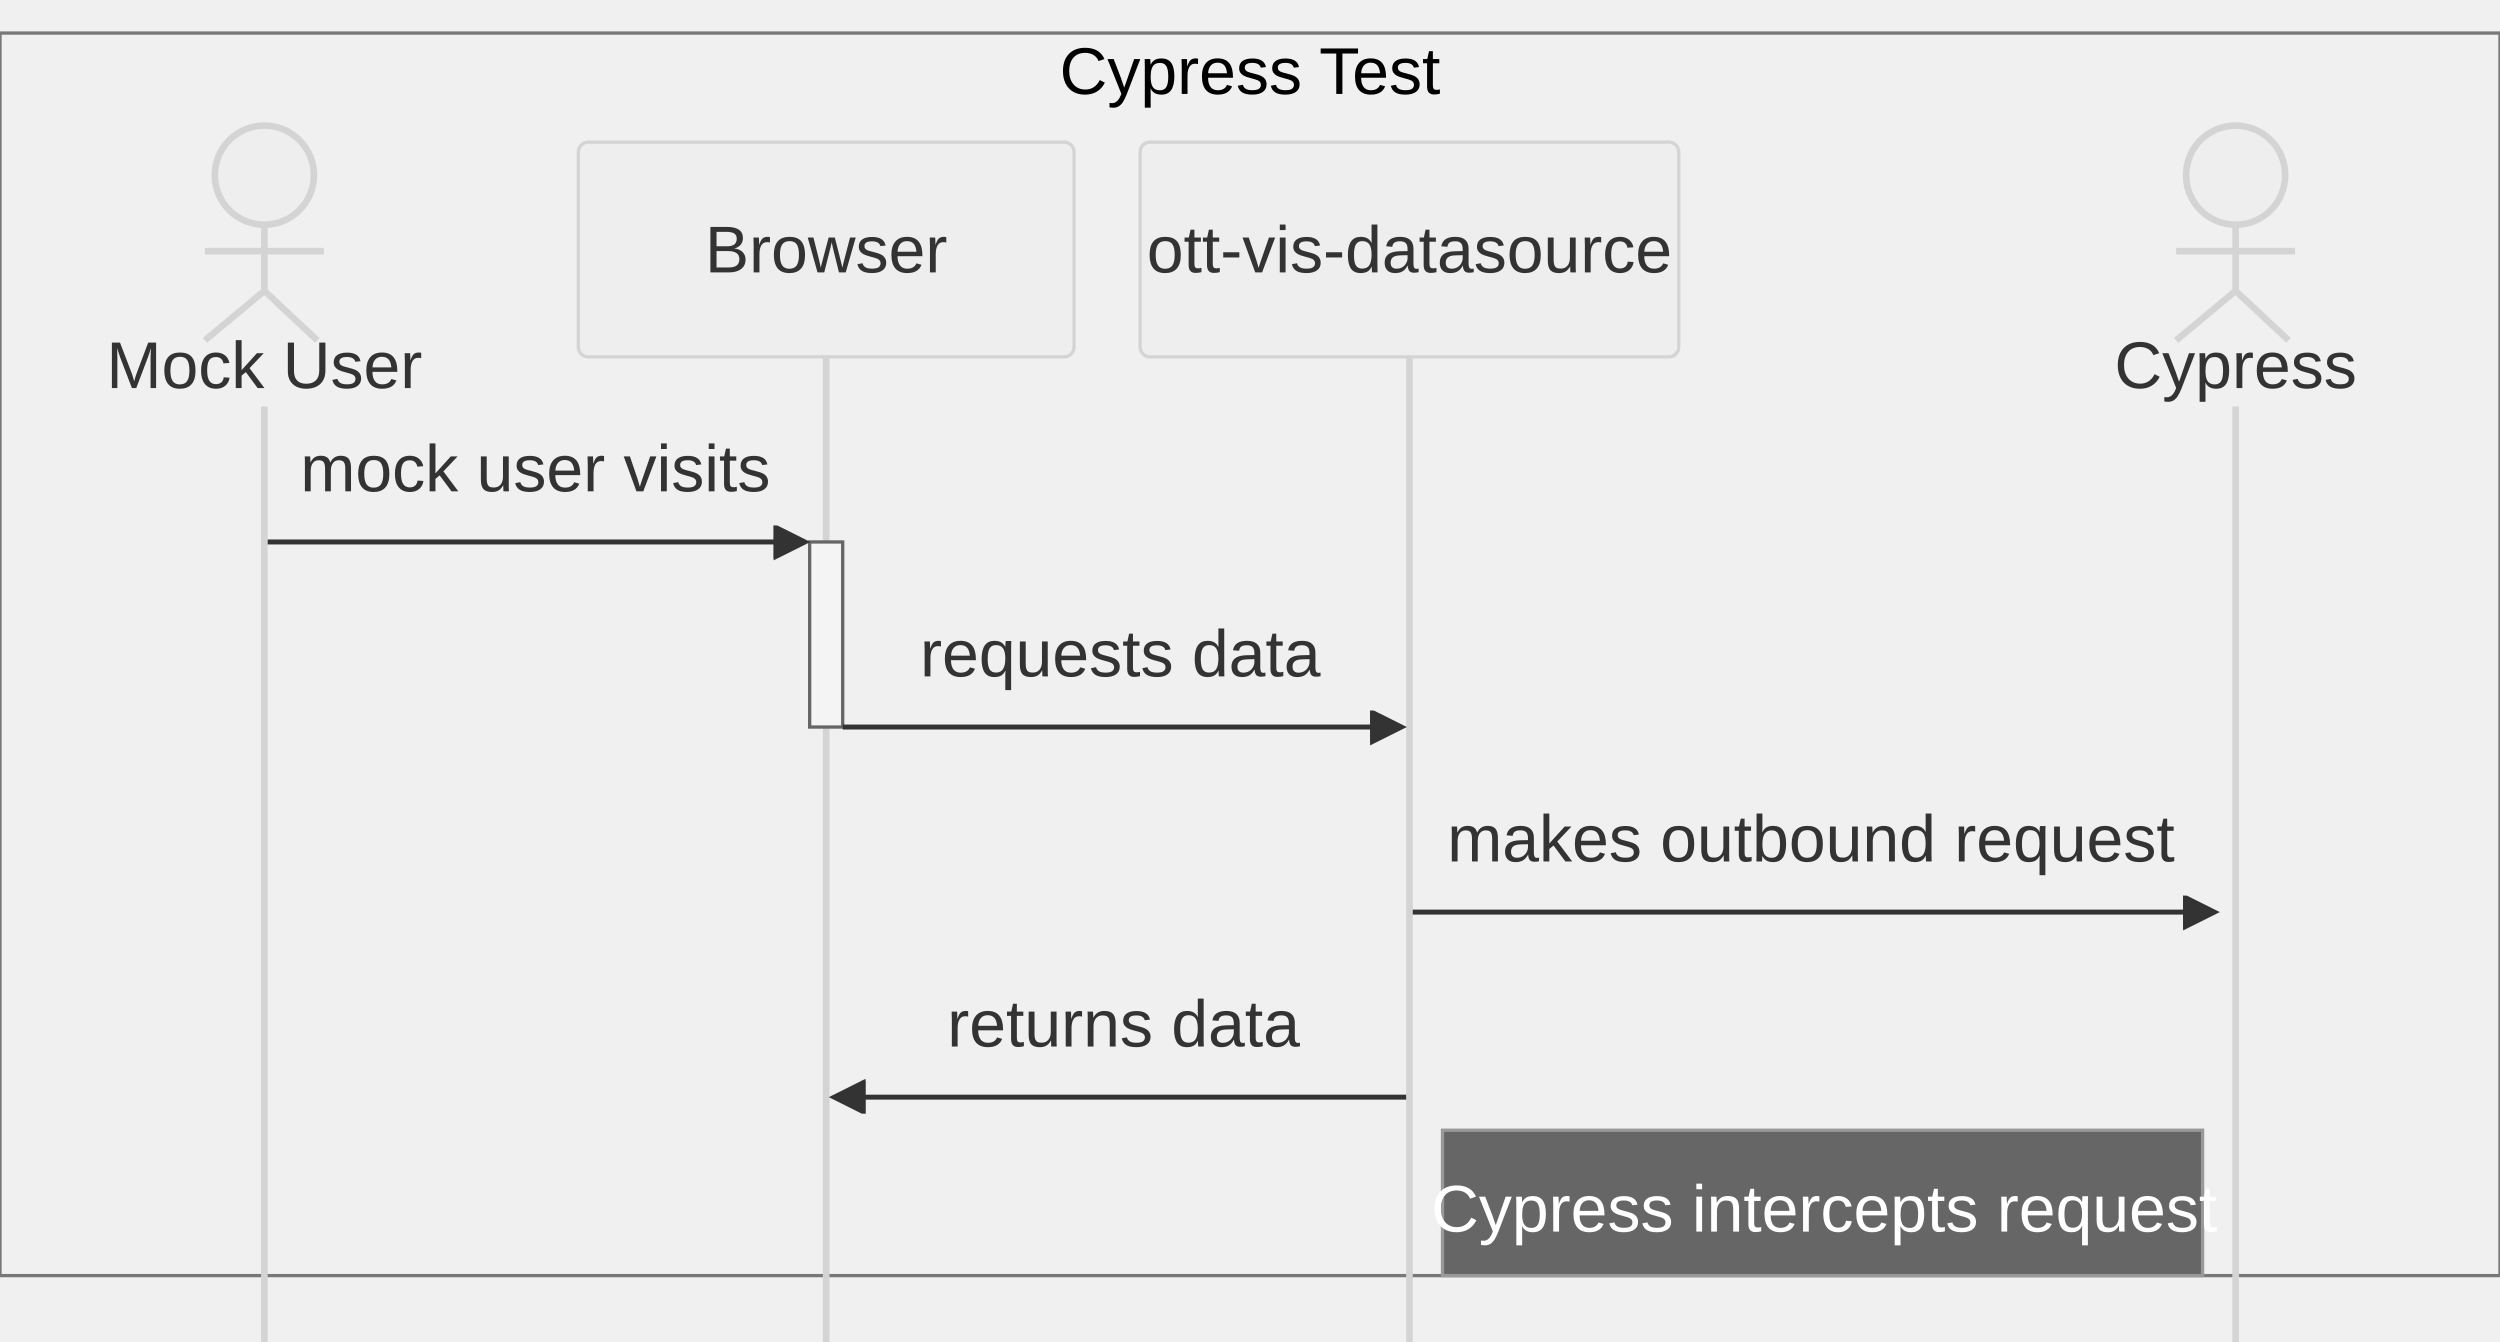
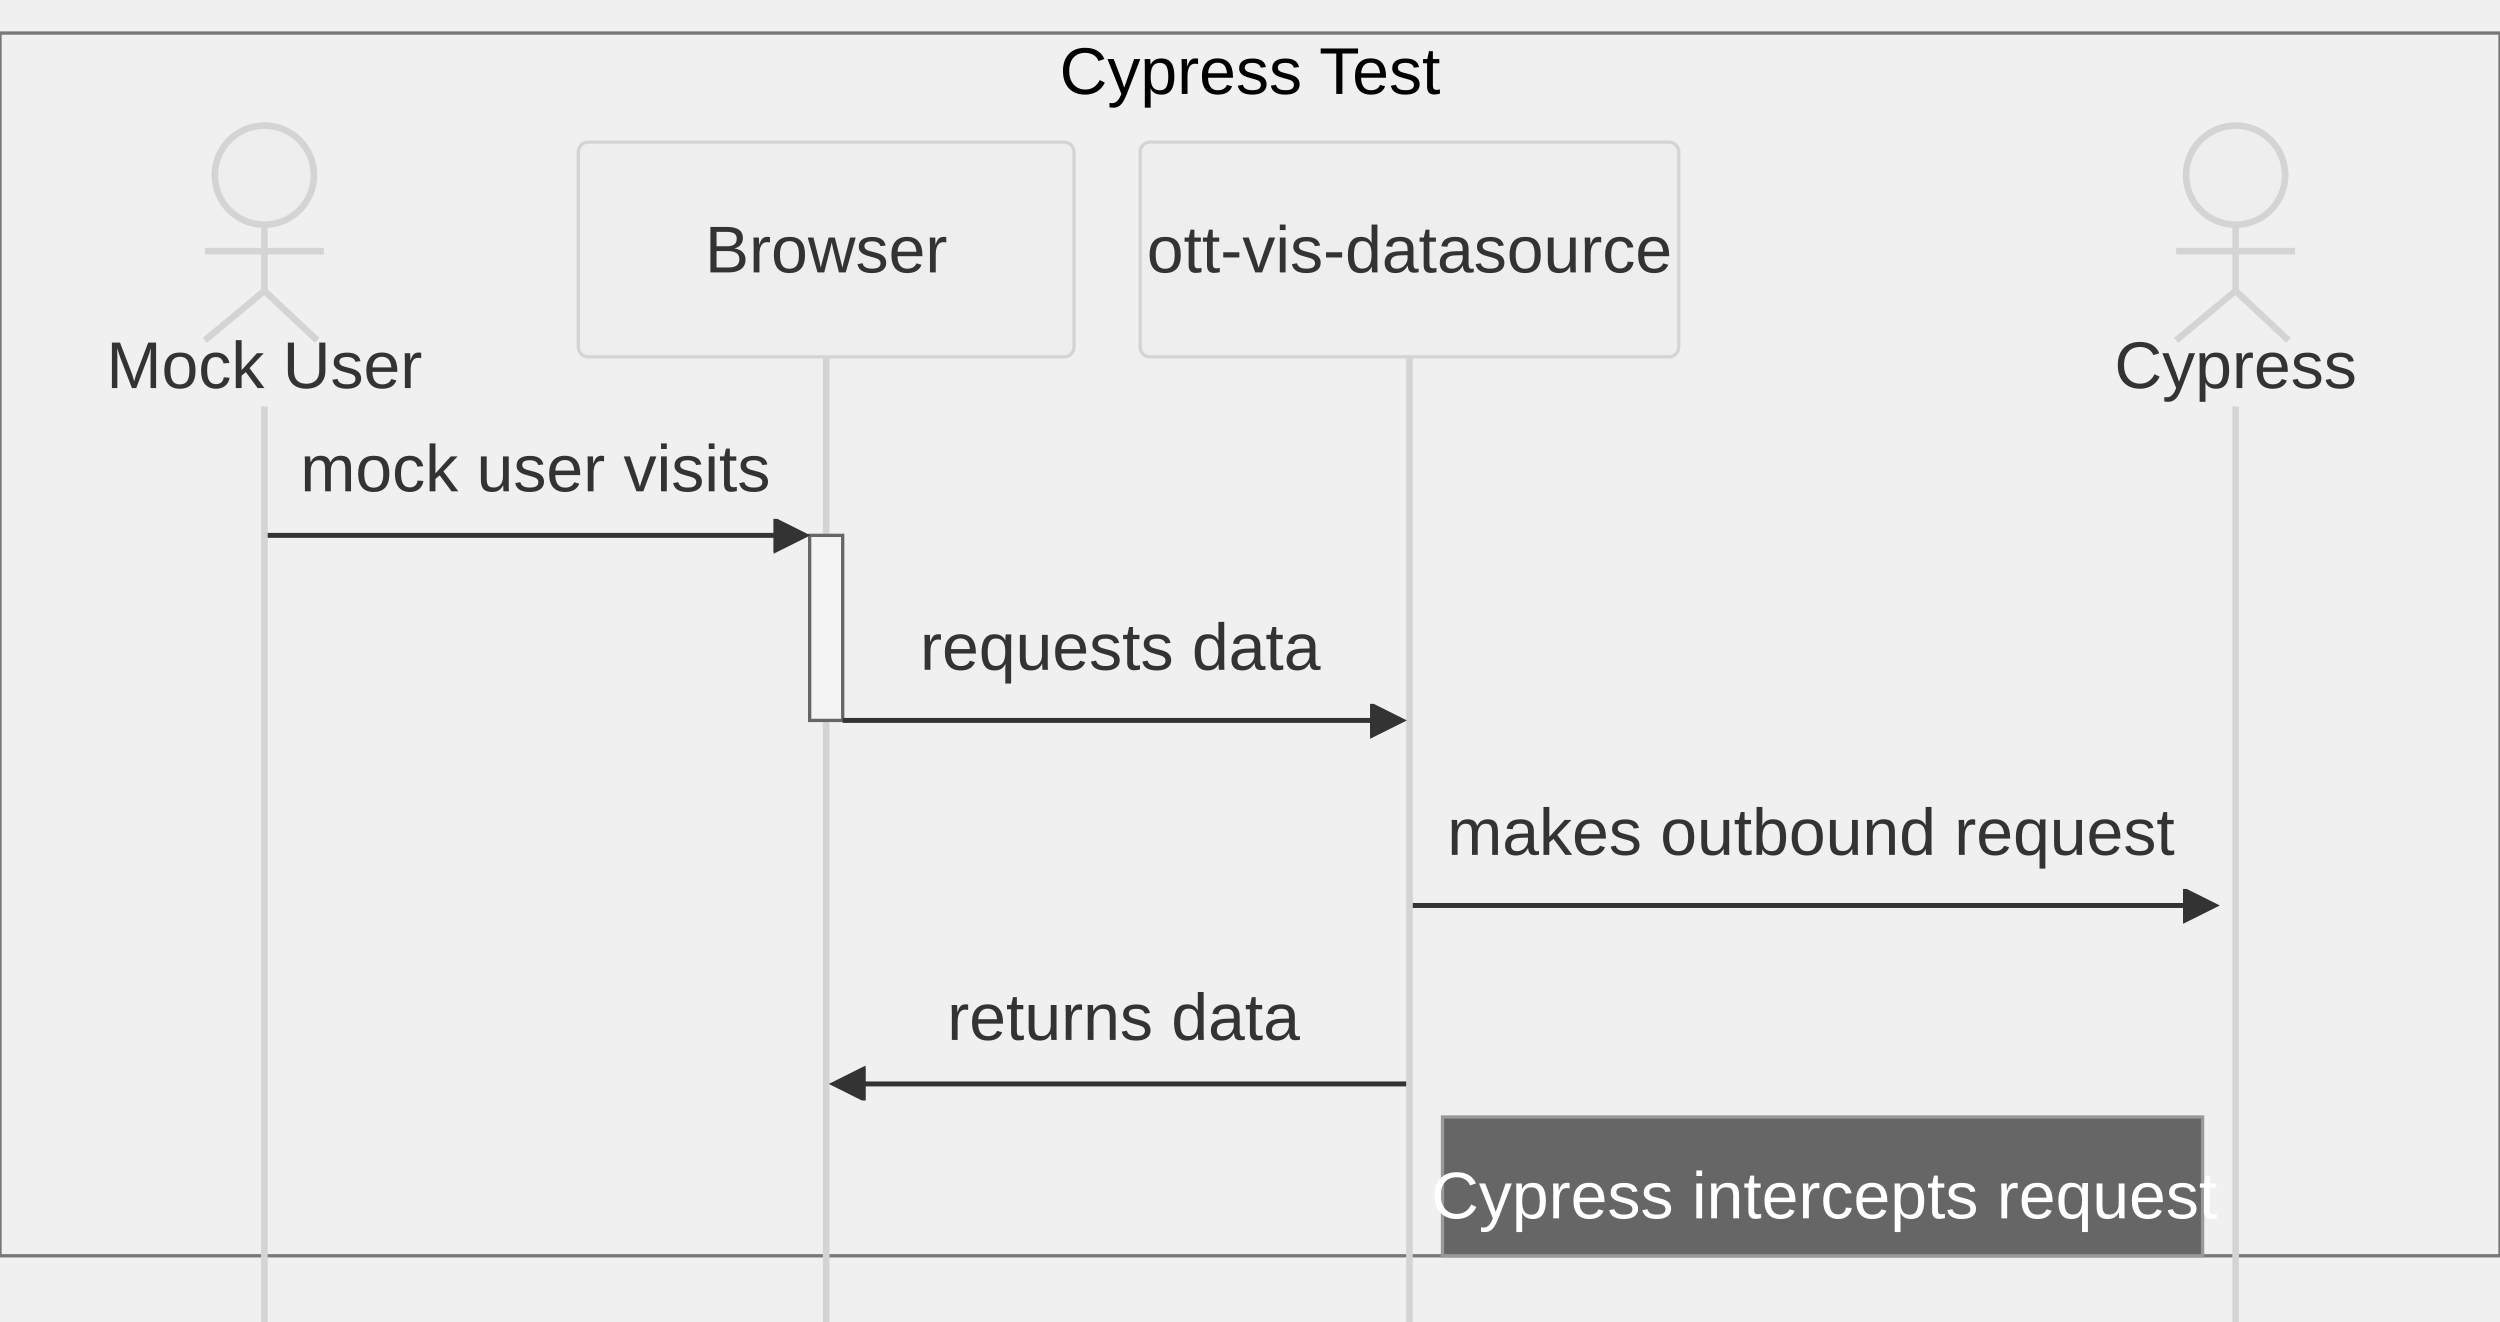
- <svg xmlns="http://www.w3.org/2000/svg" aria-roledescription="sequence" role="graphics-document document" viewBox="0 -10 756.5 406" style="max-width: 756.5px; background-color: white;" width="100%" id="my-svg">
+ <svg xmlns="http://www.w3.org/2000/svg" aria-roledescription="sequence" role="graphics-document document" viewBox="0 -10 756.5 400" style="max-width: 756.5px; background-color: white;" width="100%" id="my-svg">
  <g>
-     <rect class="rect" height="376" width="756.5" stroke="rgb(0,0,0, 0.5)" fill="transparent" y="0" x="0" />
+     <rect class="rect" height="370" width="756.5" stroke="rgb(0,0,0, 0.5)" fill="transparent" y="0" x="0" />
    <text style="text-anchor: middle; font-size: 20px; font-weight: 400;" class="text" alignment-baseline="central" dominant-baseline="central" y="11.5" x="378.25">
      <tspan dy="0" x="378.25">Cypress Test</tspan>
    </text>
  </g>
  <g>
    <line stroke="#999" stroke-width="0.5px" class="200" y2="2000" x2="426.5" y1="38" x1="426.5" id="actor2" />
    <g id="root-2">
      <rect class="actor" ry="3" rx="3" height="65" width="163" stroke="#666" fill="#eaeaea" y="33" x="345" />
      <text style="text-anchor: middle; font-size: 20px; font-weight: 400;" class="actor" alignment-baseline="central" dominant-baseline="central" y="65.5" x="426.5">
        <tspan dy="0" x="426.5">ott-vis-datasource</tspan>
      </text>
    </g>
  </g>
  <g>
    <line stroke="#999" stroke-width="0.5px" class="200" y2="2000" x2="250" y1="38" x1="250" id="actor1" />
    <g id="root-1">
      <rect class="actor" ry="3" rx="3" height="65" width="150" stroke="#666" fill="#eaeaea" y="33" x="175" />
      <text style="text-anchor: middle; font-size: 20px; font-weight: 400;" class="actor" alignment-baseline="central" dominant-baseline="central" y="65.5" x="250">
        <tspan dy="0" x="250">Browser</tspan>
      </text>
    </g>
  </g>
  <style>#my-svg{font-family:"trebuchet ms",verdana,arial,sans-serif;font-size:16px;fill:#000000;}#my-svg .error-icon{fill:#552222;}#my-svg .error-text{fill:#552222;stroke:#552222;}#my-svg .edge-thickness-normal{stroke-width:2px;}#my-svg .edge-thickness-thick{stroke-width:3.5px;}#my-svg .edge-pattern-solid{stroke-dasharray:0;}#my-svg .edge-pattern-dashed{stroke-dasharray:3;}#my-svg .edge-pattern-dotted{stroke-dasharray:2;}#my-svg .marker{fill:#666;stroke:#666;}#my-svg .marker.cross{stroke:#666;}#my-svg svg{font-family:"trebuchet ms",verdana,arial,sans-serif;font-size:16px;}#my-svg .actor{stroke:hsl(0, 0%, 83%);fill:#eee;}#my-svg text.actor&gt;tspan{fill:#333;stroke:none;}#my-svg .actor-line{stroke:#666;}#my-svg .messageLine0{stroke-width:1.5;stroke-dasharray:none;stroke:#333;}#my-svg .messageLine1{stroke-width:1.5;stroke-dasharray:2,2;stroke:#333;}#my-svg #arrowhead path{fill:#333;stroke:#333;}#my-svg .sequenceNumber{fill:white;}#my-svg #sequencenumber{fill:#333;}#my-svg #crosshead path{fill:#333;stroke:#333;}#my-svg .messageText{fill:#333;stroke:none;}#my-svg .labelBox{stroke:hsl(0, 0%, 83%);fill:#eee;}#my-svg .labelText,#my-svg .labelText&gt;tspan{fill:#333;stroke:none;}#my-svg .loopText,#my-svg .loopText&gt;tspan{fill:#333;stroke:none;}#my-svg .loopLine{stroke-width:2px;stroke-dasharray:2,2;stroke:hsl(0, 0%, 83%);fill:hsl(0, 0%, 83%);}#my-svg .note{stroke:#999;fill:#666;}#my-svg .noteText,#my-svg .noteText&gt;tspan{fill:#fff;stroke:none;}#my-svg .activation0{fill:#f4f4f4;stroke:#666;}#my-svg .activation1{fill:#f4f4f4;stroke:#666;}#my-svg .activation2{fill:#f4f4f4;stroke:#666;}#my-svg .actorPopupMenu{position:absolute;}#my-svg .actorPopupMenuPanel{position:absolute;fill:#eee;box-shadow:0px 8px 16px 0px rgba(0,0,0,0.2);filter:drop-shadow(3px 5px 2px rgb(0 0 0 / 0.4));}#my-svg .actor-man line{stroke:hsl(0, 0%, 83%);fill:#eee;}#my-svg .actor-man circle,#my-svg line{stroke:hsl(0, 0%, 83%);fill:#eee;stroke-width:2px;}#my-svg :root{--mermaid-font-family:"trebuchet ms",verdana,arial,sans-serif;}</style>
  <g />
  <defs>
    <symbol height="24" width="24" id="computer">
      <path d="M2 2v13h20v-13h-20zm18 11h-16v-9h16v9zm-10.228 6l.466-1h3.524l.467 1h-4.457zm14.228 3h-24l2-6h2.104l-1.33 4h18.45l-1.297-4h2.073l2 6zm-5-10h-14v-7h14v7z" transform="scale(.5)" />
    </symbol>
  </defs>
  <defs>
    <symbol clip-rule="evenodd" fill-rule="evenodd" id="database">
      <path d="M12.258.001l.256.004.255.005.253.008.251.01.249.012.247.015.246.016.242.019.241.02.239.023.236.024.233.027.231.028.229.031.225.032.223.034.22.036.217.038.214.04.211.041.208.043.205.045.201.046.198.048.194.05.191.051.187.053.183.054.18.056.175.057.172.059.168.06.163.061.16.063.155.064.15.066.074.033.073.033.071.034.07.034.069.035.068.035.067.035.066.035.064.036.064.036.062.036.06.036.06.037.058.037.058.037.055.038.055.038.053.038.052.038.051.039.05.039.048.039.047.039.045.04.044.04.043.04.041.04.04.041.039.041.037.041.036.041.034.041.033.042.032.042.03.042.029.042.027.042.026.043.024.043.023.043.021.043.02.043.018.044.017.043.015.044.013.044.012.044.011.045.009.044.007.045.006.045.004.045.002.045.001.045v17l-.001.045-.002.045-.004.045-.006.045-.007.045-.009.044-.011.045-.012.044-.013.044-.015.044-.017.043-.018.044-.02.043-.021.043-.023.043-.024.043-.026.043-.027.042-.029.042-.03.042-.032.042-.033.042-.034.041-.036.041-.037.041-.039.041-.04.041-.041.04-.043.04-.044.04-.045.04-.047.039-.048.039-.05.039-.051.039-.052.038-.053.038-.055.038-.055.038-.058.037-.058.037-.06.037-.06.036-.062.036-.064.036-.064.036-.066.035-.067.035-.068.035-.069.035-.07.034-.071.034-.073.033-.074.033-.15.066-.155.064-.16.063-.163.061-.168.06-.172.059-.175.057-.18.056-.183.054-.187.053-.191.051-.194.05-.198.048-.201.046-.205.045-.208.043-.211.041-.214.04-.217.038-.22.036-.223.034-.225.032-.229.031-.231.028-.233.027-.236.024-.239.023-.241.02-.242.019-.246.016-.247.015-.249.012-.251.01-.253.008-.255.005-.256.004-.258.001-.258-.001-.256-.004-.255-.005-.253-.008-.251-.01-.249-.012-.247-.015-.245-.016-.243-.019-.241-.02-.238-.023-.236-.024-.234-.027-.231-.028-.228-.031-.226-.032-.223-.034-.22-.036-.217-.038-.214-.04-.211-.041-.208-.043-.204-.045-.201-.046-.198-.048-.195-.05-.19-.051-.187-.053-.184-.054-.179-.056-.176-.057-.172-.059-.167-.06-.164-.061-.159-.063-.155-.064-.151-.066-.074-.033-.072-.033-.072-.034-.07-.034-.069-.035-.068-.035-.067-.035-.066-.035-.064-.036-.063-.036-.062-.036-.061-.036-.06-.037-.058-.037-.057-.037-.056-.038-.055-.038-.053-.038-.052-.038-.051-.039-.049-.039-.049-.039-.046-.039-.046-.04-.044-.04-.043-.04-.041-.04-.04-.041-.039-.041-.037-.041-.036-.041-.034-.041-.033-.042-.032-.042-.03-.042-.029-.042-.027-.042-.026-.043-.024-.043-.023-.043-.021-.043-.02-.043-.018-.044-.017-.043-.015-.044-.013-.044-.012-.044-.011-.045-.009-.044-.007-.045-.006-.045-.004-.045-.002-.045-.001-.045v-17l.001-.045.002-.045.004-.045.006-.045.007-.045.009-.044.011-.045.012-.044.013-.044.015-.044.017-.043.018-.044.02-.043.021-.043.023-.043.024-.043.026-.043.027-.042.029-.042.03-.042.032-.042.033-.042.034-.041.036-.041.037-.041.039-.041.04-.041.041-.04.043-.04.044-.04.046-.04.046-.039.049-.039.049-.039.051-.039.052-.038.053-.038.055-.038.056-.038.057-.037.058-.037.06-.037.061-.036.062-.036.063-.036.064-.036.066-.035.067-.035.068-.035.069-.035.07-.034.072-.034.072-.033.074-.033.151-.066.155-.064.159-.063.164-.061.167-.06.172-.059.176-.057.179-.056.184-.054.187-.053.19-.051.195-.05.198-.048.201-.046.204-.045.208-.043.211-.041.214-.04.217-.038.22-.036.223-.034.226-.032.228-.031.231-.028.234-.027.236-.024.238-.023.241-.02.243-.019.245-.016.247-.015.249-.012.251-.01.253-.008.255-.005.256-.004.258-.001.258.001zm-9.258 20.499v.01l.001.021.003.021.004.022.005.021.006.022.007.022.009.023.01.022.011.023.012.023.013.023.015.023.016.024.017.023.018.024.019.024.021.024.022.025.023.024.024.025.052.049.056.05.061.051.066.051.07.051.075.051.079.052.084.052.088.052.092.052.097.052.102.051.105.052.11.052.114.051.119.051.123.051.127.05.131.05.135.05.139.048.144.049.147.047.152.047.155.047.16.045.163.045.167.043.171.043.176.041.178.041.183.039.187.039.19.037.194.035.197.035.202.033.204.031.209.03.212.029.216.027.219.025.222.024.226.021.23.02.233.018.236.016.24.015.243.012.246.01.249.008.253.005.256.004.259.001.26-.001.257-.004.254-.005.25-.008.247-.011.244-.012.241-.014.237-.016.233-.018.231-.021.226-.021.224-.024.22-.026.216-.027.212-.028.21-.031.205-.031.202-.034.198-.034.194-.036.191-.037.187-.039.183-.04.179-.04.175-.042.172-.043.168-.044.163-.045.16-.046.155-.046.152-.047.148-.048.143-.049.139-.049.136-.05.131-.05.126-.05.123-.051.118-.052.114-.051.11-.052.106-.052.101-.052.096-.052.092-.052.088-.053.083-.051.079-.052.074-.052.07-.051.065-.051.06-.051.056-.05.051-.05.023-.024.023-.025.021-.024.02-.024.019-.024.018-.024.017-.024.015-.023.014-.024.013-.023.012-.023.01-.023.01-.022.008-.022.006-.022.006-.022.004-.022.004-.021.001-.021.001-.021v-4.127l-.077.055-.08.053-.083.054-.085.053-.087.052-.09.052-.093.051-.095.05-.097.05-.1.049-.102.049-.105.048-.106.047-.109.047-.111.046-.114.045-.115.045-.118.044-.12.043-.122.042-.124.042-.126.041-.128.04-.13.04-.132.038-.134.038-.135.037-.138.037-.139.035-.142.035-.143.034-.144.033-.147.032-.148.031-.15.03-.151.03-.153.029-.154.027-.156.027-.158.026-.159.025-.161.024-.162.023-.163.022-.165.021-.166.02-.167.019-.169.018-.169.017-.171.016-.173.015-.173.014-.175.013-.175.012-.177.011-.178.01-.179.008-.179.008-.181.006-.182.005-.182.004-.184.003-.184.002h-.37l-.184-.002-.184-.003-.182-.004-.182-.005-.181-.006-.179-.008-.179-.008-.178-.01-.176-.011-.176-.012-.175-.013-.173-.014-.172-.015-.171-.016-.17-.017-.169-.018-.167-.019-.166-.02-.165-.021-.163-.022-.162-.023-.161-.024-.159-.025-.157-.026-.156-.027-.155-.027-.153-.029-.151-.03-.15-.03-.148-.031-.146-.032-.145-.033-.143-.034-.141-.035-.14-.035-.137-.037-.136-.037-.134-.038-.132-.038-.13-.04-.128-.04-.126-.041-.124-.042-.122-.042-.12-.044-.117-.043-.116-.045-.113-.045-.112-.046-.109-.047-.106-.047-.105-.048-.102-.049-.1-.049-.097-.05-.095-.05-.093-.052-.09-.051-.087-.052-.085-.053-.083-.054-.08-.054-.077-.054v4.127zm0-5.654v.011l.001.021.003.021.004.021.005.022.006.022.007.022.009.022.01.022.011.023.012.023.013.023.015.024.016.023.017.024.018.024.019.024.021.024.022.024.023.025.024.024.052.05.056.05.061.05.066.051.07.051.075.052.079.051.084.052.088.052.092.052.097.052.102.052.105.052.11.051.114.051.119.052.123.05.127.051.131.05.135.049.139.049.144.048.147.048.152.047.155.046.16.045.163.045.167.044.171.042.176.042.178.04.183.04.187.038.19.037.194.036.197.034.202.033.204.032.209.03.212.028.216.027.219.025.222.024.226.022.23.02.233.018.236.016.24.014.243.012.246.01.249.008.253.006.256.003.259.001.26-.001.257-.003.254-.006.25-.008.247-.01.244-.012.241-.015.237-.016.233-.018.231-.02.226-.022.224-.024.22-.025.216-.027.212-.029.21-.03.205-.032.202-.033.198-.035.194-.036.191-.037.187-.039.183-.039.179-.041.175-.042.172-.043.168-.044.163-.045.16-.045.155-.047.152-.047.148-.048.143-.048.139-.05.136-.049.131-.05.126-.051.123-.051.118-.051.114-.052.11-.052.106-.052.101-.052.096-.052.092-.052.088-.052.083-.052.079-.052.074-.051.07-.052.065-.051.06-.05.056-.051.051-.049.023-.025.023-.024.021-.025.02-.024.019-.024.018-.024.017-.024.015-.023.014-.023.013-.024.012-.022.01-.023.01-.023.008-.022.006-.022.006-.022.004-.021.004-.022.001-.021.001-.021v-4.139l-.077.054-.08.054-.083.054-.085.052-.087.053-.09.051-.093.051-.095.051-.097.05-.1.049-.102.049-.105.048-.106.047-.109.047-.111.046-.114.045-.115.044-.118.044-.12.044-.122.042-.124.042-.126.041-.128.04-.13.039-.132.039-.134.038-.135.037-.138.036-.139.036-.142.035-.143.033-.144.033-.147.033-.148.031-.15.03-.151.03-.153.028-.154.028-.156.027-.158.026-.159.025-.161.024-.162.023-.163.022-.165.021-.166.02-.167.019-.169.018-.169.017-.171.016-.173.015-.173.014-.175.013-.175.012-.177.011-.178.009-.179.009-.179.007-.181.007-.182.005-.182.004-.184.003-.184.002h-.37l-.184-.002-.184-.003-.182-.004-.182-.005-.181-.007-.179-.007-.179-.009-.178-.009-.176-.011-.176-.012-.175-.013-.173-.014-.172-.015-.171-.016-.17-.017-.169-.018-.167-.019-.166-.02-.165-.021-.163-.022-.162-.023-.161-.024-.159-.025-.157-.026-.156-.027-.155-.028-.153-.028-.151-.03-.15-.03-.148-.031-.146-.033-.145-.033-.143-.033-.141-.035-.14-.036-.137-.036-.136-.037-.134-.038-.132-.039-.13-.039-.128-.04-.126-.041-.124-.042-.122-.043-.12-.043-.117-.044-.116-.044-.113-.046-.112-.046-.109-.046-.106-.047-.105-.048-.102-.049-.1-.049-.097-.05-.095-.051-.093-.051-.09-.051-.087-.053-.085-.052-.083-.054-.08-.054-.077-.054v4.139zm0-5.666v.011l.001.02.003.022.004.021.005.022.006.021.007.022.009.023.01.022.011.023.012.023.013.023.015.023.016.024.017.024.018.023.019.024.021.025.022.024.023.024.024.025.052.05.056.05.061.05.066.051.07.051.075.052.079.051.084.052.088.052.092.052.097.052.102.052.105.051.11.052.114.051.119.051.123.051.127.05.131.05.135.05.139.049.144.048.147.048.152.047.155.046.16.045.163.045.167.043.171.043.176.042.178.04.183.04.187.038.19.037.194.036.197.034.202.033.204.032.209.03.212.028.216.027.219.025.222.024.226.021.23.02.233.018.236.017.24.014.243.012.246.01.249.008.253.006.256.003.259.001.26-.001.257-.003.254-.006.25-.008.247-.01.244-.013.241-.014.237-.016.233-.018.231-.02.226-.022.224-.024.22-.025.216-.027.212-.029.21-.03.205-.032.202-.033.198-.035.194-.036.191-.037.187-.039.183-.039.179-.041.175-.042.172-.043.168-.044.163-.045.16-.045.155-.047.152-.047.148-.048.143-.049.139-.049.136-.049.131-.051.126-.05.123-.051.118-.052.114-.051.11-.052.106-.052.101-.052.096-.052.092-.052.088-.052.083-.052.079-.052.074-.052.07-.051.065-.051.06-.051.056-.05.051-.049.023-.025.023-.025.021-.024.02-.024.019-.024.018-.024.017-.024.015-.023.014-.024.013-.023.012-.023.01-.022.01-.023.008-.022.006-.022.006-.022.004-.022.004-.021.001-.021.001-.021v-4.153l-.077.054-.08.054-.083.053-.085.053-.087.053-.09.051-.093.051-.095.051-.097.05-.1.049-.102.048-.105.048-.106.048-.109.046-.111.046-.114.046-.115.044-.118.044-.12.043-.122.043-.124.042-.126.041-.128.04-.13.039-.132.039-.134.038-.135.037-.138.036-.139.036-.142.034-.143.034-.144.033-.147.032-.148.032-.15.03-.151.03-.153.028-.154.028-.156.027-.158.026-.159.024-.161.024-.162.023-.163.023-.165.021-.166.02-.167.019-.169.018-.169.017-.171.016-.173.015-.173.014-.175.013-.175.012-.177.01-.178.01-.179.009-.179.007-.181.006-.182.006-.182.004-.184.003-.184.001-.185.001-.185-.001-.184-.001-.184-.003-.182-.004-.182-.006-.181-.006-.179-.007-.179-.009-.178-.01-.176-.01-.176-.012-.175-.013-.173-.014-.172-.015-.171-.016-.17-.017-.169-.018-.167-.019-.166-.02-.165-.021-.163-.023-.162-.023-.161-.024-.159-.024-.157-.026-.156-.027-.155-.028-.153-.028-.151-.03-.15-.03-.148-.032-.146-.032-.145-.033-.143-.034-.141-.034-.14-.036-.137-.036-.136-.037-.134-.038-.132-.039-.13-.039-.128-.041-.126-.041-.124-.041-.122-.043-.12-.043-.117-.044-.116-.044-.113-.046-.112-.046-.109-.046-.106-.048-.105-.048-.102-.048-.1-.05-.097-.049-.095-.051-.093-.051-.09-.052-.087-.052-.085-.053-.083-.053-.08-.054-.077-.054v4.153zm8.74-8.179l-.257.004-.254.005-.25.008-.247.011-.244.012-.241.014-.237.016-.233.018-.231.021-.226.022-.224.023-.22.026-.216.027-.212.028-.21.031-.205.032-.202.033-.198.034-.194.036-.191.038-.187.038-.183.04-.179.041-.175.042-.172.043-.168.043-.163.045-.16.046-.155.046-.152.048-.148.048-.143.048-.139.049-.136.05-.131.05-.126.051-.123.051-.118.051-.114.052-.11.052-.106.052-.101.052-.096.052-.092.052-.088.052-.083.052-.079.052-.074.051-.07.052-.065.051-.06.05-.056.05-.051.05-.023.025-.023.024-.021.024-.02.025-.019.024-.018.024-.017.023-.015.024-.014.023-.013.023-.012.023-.01.023-.01.022-.008.022-.006.023-.006.021-.004.022-.004.021-.001.021-.001.021.001.021.001.021.004.021.004.022.006.021.006.023.008.022.01.022.01.023.012.023.013.023.014.023.015.024.017.023.018.024.019.024.02.025.021.024.023.024.023.025.051.05.056.05.06.05.065.051.07.052.074.051.079.052.083.052.088.052.092.052.096.052.101.052.106.052.11.052.114.052.118.051.123.051.126.051.131.05.136.05.139.049.143.048.148.048.152.048.155.046.16.046.163.045.168.043.172.043.175.042.179.041.183.04.187.038.191.038.194.036.198.034.202.033.205.032.21.031.212.028.216.027.22.026.224.023.226.022.231.021.233.018.237.016.241.014.244.012.247.011.25.008.254.005.257.004.26.001.26-.001.257-.004.254-.005.25-.008.247-.011.244-.012.241-.014.237-.016.233-.018.231-.021.226-.022.224-.023.22-.026.216-.027.212-.028.21-.031.205-.032.202-.033.198-.034.194-.036.191-.038.187-.038.183-.04.179-.041.175-.042.172-.043.168-.043.163-.045.16-.046.155-.046.152-.048.148-.048.143-.048.139-.049.136-.05.131-.05.126-.051.123-.051.118-.051.114-.052.11-.052.106-.052.101-.052.096-.052.092-.052.088-.052.083-.052.079-.052.074-.051.07-.052.065-.051.06-.05.056-.05.051-.05.023-.025.023-.024.021-.024.02-.025.019-.024.018-.024.017-.023.015-.024.014-.023.013-.023.012-.023.01-.023.01-.022.008-.022.006-.023.006-.021.004-.022.004-.021.001-.021.001-.021-.001-.021-.001-.021-.004-.021-.004-.022-.006-.021-.006-.023-.008-.022-.01-.022-.01-.023-.012-.023-.013-.023-.014-.023-.015-.024-.017-.023-.018-.024-.019-.024-.02-.025-.021-.024-.023-.024-.023-.025-.051-.05-.056-.05-.06-.05-.065-.051-.07-.052-.074-.051-.079-.052-.083-.052-.088-.052-.092-.052-.096-.052-.101-.052-.106-.052-.11-.052-.114-.052-.118-.051-.123-.051-.126-.051-.131-.05-.136-.05-.139-.049-.143-.048-.148-.048-.152-.048-.155-.046-.16-.046-.163-.045-.168-.043-.172-.043-.175-.042-.179-.041-.183-.04-.187-.038-.191-.038-.194-.036-.198-.034-.202-.033-.205-.032-.21-.031-.212-.028-.216-.027-.22-.026-.224-.023-.226-.022-.231-.021-.233-.018-.237-.016-.241-.014-.244-.012-.247-.011-.25-.008-.254-.005-.257-.004-.26-.001-.26.001z" transform="scale(.5)" />
    </symbol>
  </defs>
  <defs>
    <symbol height="24" width="24" id="clock">
      <path d="M12 2c5.514 0 10 4.486 10 10s-4.486 10-10 10-10-4.486-10-10 4.486-10 10-10zm0-2c-6.627 0-12 5.373-12 12s5.373 12 12 12 12-5.373 12-12-5.373-12-12-12zm5.848 12.459c.202.038.202.333.001.372-1.907.361-6.045 1.111-6.547 1.111-.719 0-1.301-.582-1.301-1.301 0-.512.77-5.447 1.125-7.445.034-.192.312-.181.343.014l.985 6.238 5.394 1.011z" transform="scale(.5)" />
    </symbol>
  </defs>
  <defs>
    <marker orient="auto" markerHeight="12" markerWidth="12" markerUnits="userSpaceOnUse" refY="5" refX="7.9" id="arrowhead">
      <path d="M 0 0 L 10 5 L 0 10 z" />
    </marker>
  </defs>
  <defs>
    <marker refY="4.5" refX="4" orient="auto" markerHeight="8" markerWidth="15" id="crosshead">
      <path style="stroke-dasharray: 0, 0;" d="M 1,2 L 6,7 M 6,2 L 1,7" stroke-width="1pt" stroke="#000000" fill="none" />
    </marker>
  </defs>
  <defs>
    <marker orient="auto" markerHeight="28" markerWidth="20" refY="7" refX="15.5" id="filled-head">
      <path d="M 18,7 L9,13 L14,7 L9,1 Z" />
    </marker>
  </defs>
  <defs>
    <marker orient="auto" markerHeight="40" markerWidth="60" refY="15" refX="15" id="sequencenumber">
      <circle r="6" cy="15" cx="15" />
    </marker>
  </defs>
  <g>
-     <rect class="activation0" ry="0" rx="0" height="56" width="10" stroke="#666" fill="#EDF2AE" y="154" x="245" />
+     <rect class="activation0" ry="0" rx="0" height="56" width="10" stroke="#666" fill="#EDF2AE" y="152" x="245" />
  </g>
  <g />
  <g>
-     <rect class="note" ry="0" rx="0" height="44" width="230" stroke="#666" fill="#EDF2AE" y="332" x="436.5" />
-     <text style="font-size: 20px; font-weight: 400;" dy="1em" class="noteText" alignment-baseline="middle" dominant-baseline="middle" text-anchor="middle" y="337" x="552">
+     <rect class="note" ry="0" rx="0" height="42" width="230" stroke="#666" fill="#EDF2AE" y="328" x="436.5" />
+     <text style="font-size: 20px; font-weight: 400;" dy="1em" class="noteText" alignment-baseline="middle" dominant-baseline="middle" text-anchor="middle" y="333" x="552">
      <tspan x="552">Cypress intercepts request</tspan>
    </text>
  </g>
  <line stroke="#999" stroke-width="0.5px" class="200" y2="2000" x2="80" y1="113" x1="80" id="actor0" />
  <g class="actor-man">
    <line y2="78" x2="80" y1="58" x1="80" id="actor-man-torso0" />
    <line y2="66" x2="98" y1="66" x1="62" id="actor-man-arms0" />
    <line y2="78" x2="80" y1="93" x1="62" />
    <line y2="93" x2="96" y1="78" x1="80" />
    <circle height="65" width="150" r="15" cy="43" cx="80" />
    <text style="text-anchor: middle; font-size: 20px; font-weight: 400;" class="actor" alignment-baseline="central" dominant-baseline="central" y="100.5" x="80">
      <tspan dy="0" x="80">Mock User</tspan>
    </text>
  </g>
  <line stroke="#999" stroke-width="0.5px" class="200" y2="2000" x2="676.5" y1="113" x1="676.5" id="actor3" />
  <g class="actor-man">
    <line y2="78" x2="676.5" y1="58" x1="676.5" id="actor-man-torso3" />
    <line y2="66" x2="694.5" y1="66" x1="658.5" id="actor-man-arms3" />
    <line y2="78" x2="676.5" y1="93" x1="658.5" />
    <line y2="93" x2="692.5" y1="78" x1="676.5" />
    <circle height="65" width="150" r="15" cy="43" cx="676.5" />
    <text style="text-anchor: middle; font-size: 20px; font-weight: 400;" class="actor" alignment-baseline="central" dominant-baseline="central" y="100.5" x="676.5">
      <tspan dy="0" x="676.5">Cypress</tspan>
    </text>
  </g>
  <text style="font-size: 20px; font-weight: 400;" dy="1em" class="messageText" alignment-baseline="middle" dominant-baseline="middle" text-anchor="middle" y="113" x="162">mock user visits</text>
-   <line style="fill: none;" marker-end="url(#arrowhead)" stroke="none" stroke-width="2" class="messageLine0" y2="154" x2="242" y1="154" x1="81" />
-   <text style="font-size: 20px; font-weight: 400;" dy="1em" class="messageText" alignment-baseline="middle" dominant-baseline="middle" text-anchor="middle" y="169" x="339">requests data</text>
-   <line style="fill: none;" marker-end="url(#arrowhead)" stroke="none" stroke-width="2" class="messageLine0" y2="210" x2="422.5" y1="210" x1="255" />
-   <text style="font-size: 20px; font-weight: 400;" dy="1em" class="messageText" alignment-baseline="middle" dominant-baseline="middle" text-anchor="middle" y="225" x="548">makes outbound request</text>
-   <line style="fill: none;" marker-end="url(#arrowhead)" stroke="none" stroke-width="2" class="messageLine0" y2="266" x2="668.5" y1="266" x1="427.5" />
-   <text style="font-size: 20px; font-weight: 400;" dy="1em" class="messageText" alignment-baseline="middle" dominant-baseline="middle" text-anchor="middle" y="281" x="340">returns data</text>
-   <line style="fill: none;" marker-end="url(#arrowhead)" stroke="none" stroke-width="2" class="messageLine0" y2="322" x2="254" y1="322" x1="425.5" />
+   <line style="fill: none;" marker-end="url(#arrowhead)" stroke="none" stroke-width="2" class="messageLine0" y2="152" x2="242" y1="152" x1="81" />
+   <text style="font-size: 20px; font-weight: 400;" dy="1em" class="messageText" alignment-baseline="middle" dominant-baseline="middle" text-anchor="middle" y="167" x="339">requests data</text>
+   <line style="fill: none;" marker-end="url(#arrowhead)" stroke="none" stroke-width="2" class="messageLine0" y2="208" x2="422.5" y1="208" x1="255" />
+   <text style="font-size: 20px; font-weight: 400;" dy="1em" class="messageText" alignment-baseline="middle" dominant-baseline="middle" text-anchor="middle" y="223" x="548">makes outbound request</text>
+   <line style="fill: none;" marker-end="url(#arrowhead)" stroke="none" stroke-width="2" class="messageLine0" y2="264" x2="668.5" y1="264" x1="427.5" />
+   <text style="font-size: 20px; font-weight: 400;" dy="1em" class="messageText" alignment-baseline="middle" dominant-baseline="middle" text-anchor="middle" y="279" x="340">returns data</text>
+   <line style="fill: none;" marker-end="url(#arrowhead)" stroke="none" stroke-width="2" class="messageLine0" y2="318" x2="254" y1="318" x1="425.5" />
</svg>
